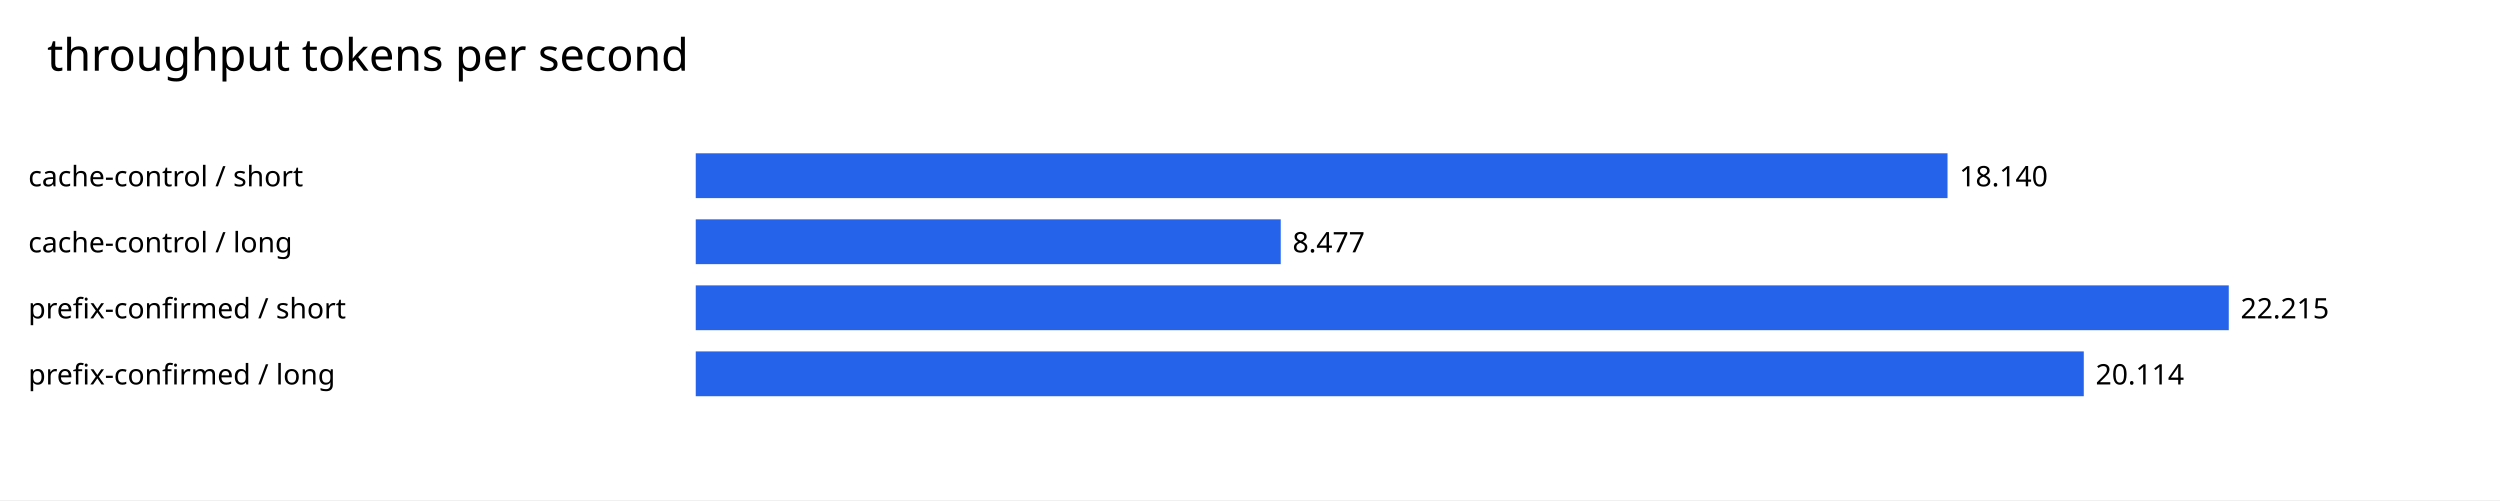
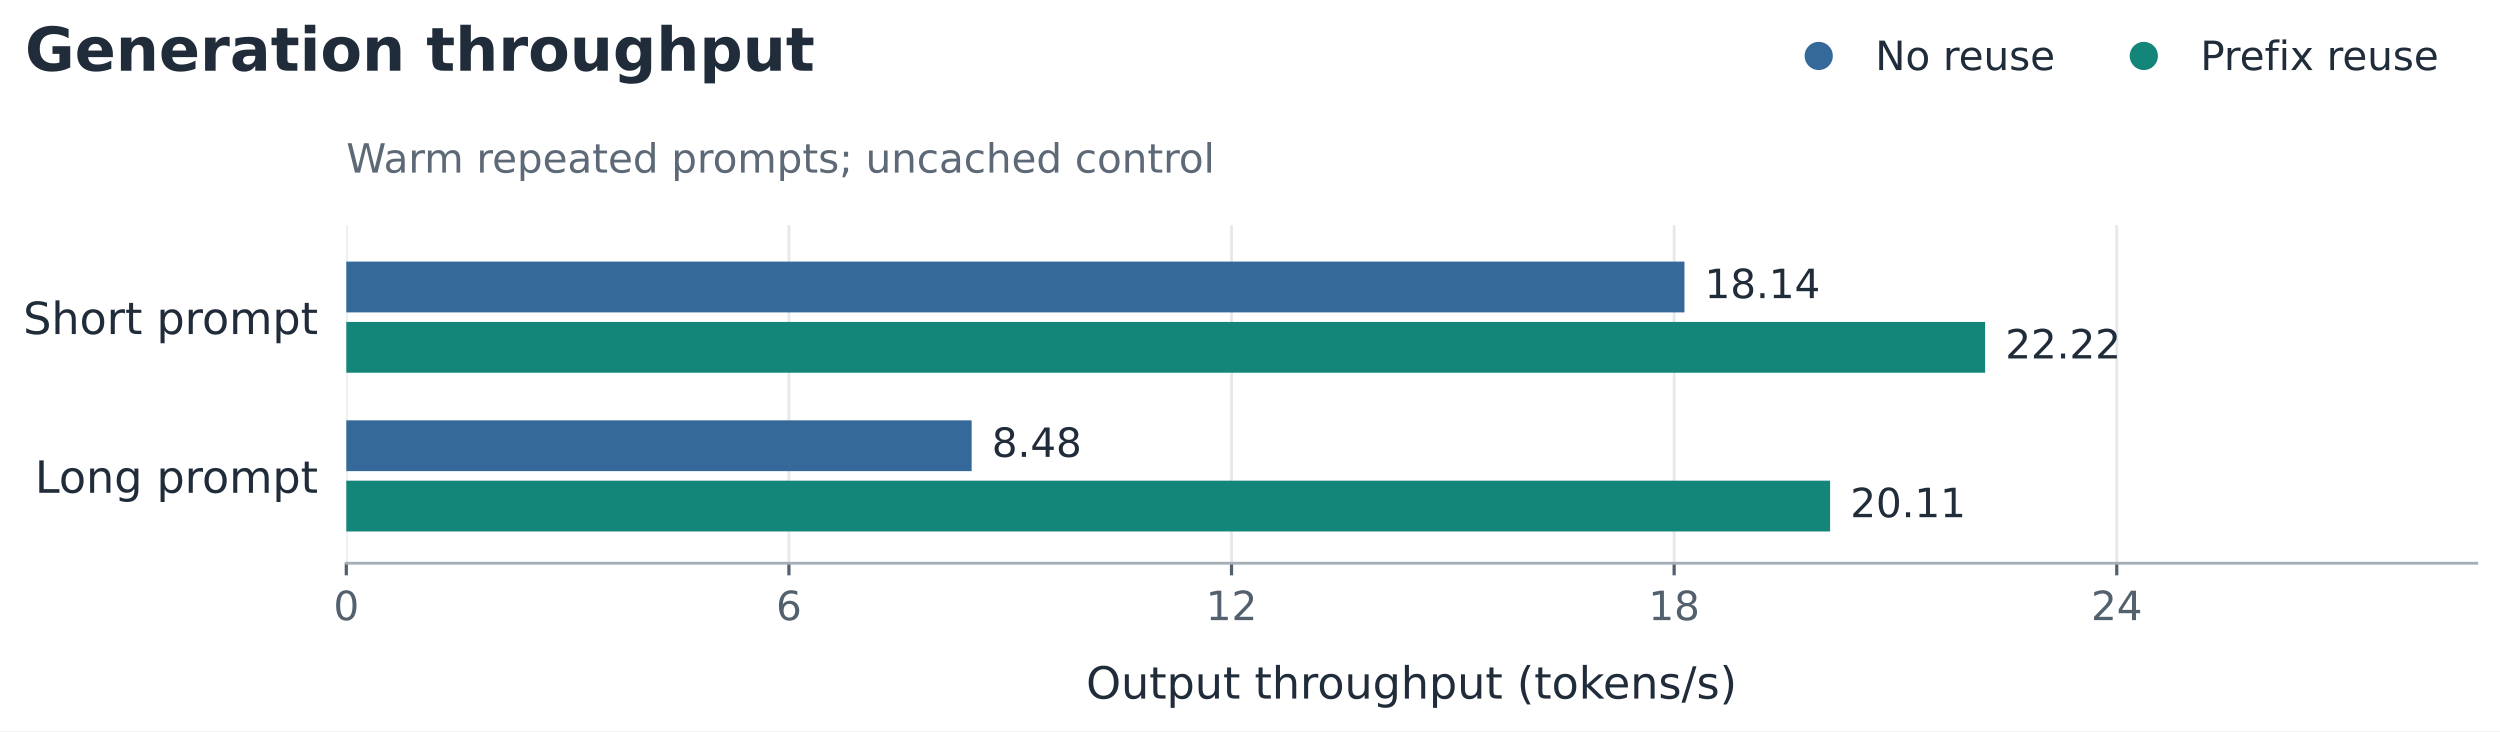
- <svg xmlns="http://www.w3.org/2000/svg" viewBox="0 0 1060 212" role="img">
-   <rect width="100%" height="100%" fill="white" />
-   <text x="20" y="30" font-family="sans-serif" font-size="19">throughput tokens per second</text>
-   <text x="12" y="79" font-family="sans-serif" font-size="12">cache-control / short</text>
-   <rect x="295" y="65" width="530.752" height="19" fill="#2563eb" />
-   <text x="830.752" y="79" font-family="sans-serif" font-size="12">18.140</text>
-   <text x="12" y="107" font-family="sans-serif" font-size="12">cache-control / long</text>
-   <rect x="295" y="93" width="248.032" height="19" fill="#2563eb" />
-   <text x="548.032" y="107" font-family="sans-serif" font-size="12">8.477</text>
-   <text x="12" y="135" font-family="sans-serif" font-size="12">prefix-confirmed / short</text>
-   <rect x="295" y="121" width="650.0" height="19" fill="#2563eb" />
-   <text x="950.0" y="135" font-family="sans-serif" font-size="12">22.215</text>
-   <text x="12" y="163" font-family="sans-serif" font-size="12">prefix-confirmed / long</text>
-   <rect x="295" y="149" width="588.523" height="19" fill="#2563eb" />
-   <text x="888.523" y="163" font-family="sans-serif" font-size="12">20.114</text>
+ <svg xmlns="http://www.w3.org/2000/svg" xmlns:xlink="http://www.w3.org/1999/xlink" width="619.2pt" height="181.084pt" viewBox="0 0 619.2 181.084" version="1.1" role="img" aria-labelledby="chart-title chart-description">
+   <defs>
+     <style type="text/css">*{stroke-linejoin: round; stroke-linecap: butt}</style>
+   </defs>
+   <g id="figure_1">
+     <g id="patch_1">
+       <path d="M 0 181.084  L 619.2 181.084  L 619.2 0  L 0 0  z " style="fill: #ffffff" />
+     </g>
+     <g id="axes_1">
+       <g id="patch_2">
+         <path d="M 85.774 139.5  L 613.44 139.5  L 613.44 55.757  L 85.774 55.757  z " style="fill: #ffffff" />
+       </g>
+       <g id="matplotlib.axis_1">
+         <g id="xtick_1">
+           <g id="line2d_1">
+             <path d="M 85.774 139.5  L 85.774 55.757  " clip-path="url(#pc30d86a173)" style="fill: none; stroke: #e4e9ee; stroke-width: 0.7; stroke-linecap: square" />
+           </g>
+           <g id="line2d_2">
+             <defs>
+               <path id="m0740955a48" d="M 0 0  L 0 3  " style="stroke: #53606d; stroke-width: 0.8" />
+             </defs>
+             <g>
+               <use xlink:href="#m0740955a48" x="85.774" y="139.5" style="fill: #53606d; stroke: #53606d; stroke-width: 0.8" />
+             </g>
+           </g>
+           <g id="text_1">
+             <text style="font-size: 10px; font-family: 'DejaVu Sans'; text-anchor: middle; fill: #53606d" x="85.774" y="153.598" transform="rotate(-0 85.77422 153.5984)">0</text>
+           </g>
+         </g>
+         <g id="xtick_2">
+           <g id="line2d_3">
+             <path d="M 195.4 139.5  L 195.4 55.757  " clip-path="url(#pc30d86a173)" style="fill: none; stroke: #e4e9ee; stroke-width: 0.7; stroke-linecap: square" />
+           </g>
+           <g id="line2d_4">
+             <g>
+               <use xlink:href="#m0740955a48" x="195.4" y="139.5" style="fill: #53606d; stroke: #53606d; stroke-width: 0.8" />
+             </g>
+           </g>
+           <g id="text_2">
+             <text style="font-size: 10px; font-family: 'DejaVu Sans'; text-anchor: middle; fill: #53606d" x="195.4" y="153.598" transform="rotate(-0 195.3998 153.5984)">6</text>
+           </g>
+         </g>
+         <g id="xtick_3">
+           <g id="line2d_5">
+             <path d="M 305.025 139.5  L 305.025 55.757  " clip-path="url(#pc30d86a173)" style="fill: none; stroke: #e4e9ee; stroke-width: 0.7; stroke-linecap: square" />
+           </g>
+           <g id="line2d_6">
+             <g>
+               <use xlink:href="#m0740955a48" x="305.025" y="139.5" style="fill: #53606d; stroke: #53606d; stroke-width: 0.8" />
+             </g>
+           </g>
+           <g id="text_3">
+             <text style="font-size: 10px; font-family: 'DejaVu Sans'; text-anchor: middle; fill: #53606d" x="305.025" y="153.598" transform="rotate(-0 305.0253 153.5984)">12</text>
+           </g>
+         </g>
+         <g id="xtick_4">
+           <g id="line2d_7">
+             <path d="M 414.651 139.5  L 414.651 55.757  " clip-path="url(#pc30d86a173)" style="fill: none; stroke: #e4e9ee; stroke-width: 0.7; stroke-linecap: square" />
+           </g>
+           <g id="line2d_8">
+             <g>
+               <use xlink:href="#m0740955a48" x="414.651" y="139.5" style="fill: #53606d; stroke: #53606d; stroke-width: 0.8" />
+             </g>
+           </g>
+           <g id="text_4">
+             <text style="font-size: 10px; font-family: 'DejaVu Sans'; text-anchor: middle; fill: #53606d" x="414.651" y="153.598" transform="rotate(-0 414.6508 153.5984)">18</text>
+           </g>
+         </g>
+         <g id="xtick_5">
+           <g id="line2d_9">
+             <path d="M 524.276 139.5  L 524.276 55.757  " clip-path="url(#pc30d86a173)" style="fill: none; stroke: #e4e9ee; stroke-width: 0.7; stroke-linecap: square" />
+           </g>
+           <g id="line2d_10">
+             <g>
+               <use xlink:href="#m0740955a48" x="524.276" y="139.5" style="fill: #53606d; stroke: #53606d; stroke-width: 0.8" />
+             </g>
+           </g>
+           <g id="text_5">
+             <text style="font-size: 10px; font-family: 'DejaVu Sans'; text-anchor: middle; fill: #53606d" x="524.276" y="153.598" transform="rotate(-0 524.2764 153.5984)">24</text>
+           </g>
+         </g>
+         <g id="text_6">
+           <text style="font-size: 11px; font-family: 'DejaVu Sans'; text-anchor: middle; fill: #202c39" x="349.607" y="173.036" transform="rotate(-0 349.6071 173.0363)">Output throughput (tokens/s)</text>
+         </g>
+       </g>
+       <g id="matplotlib.axis_2">
+         <g id="ytick_1">
+           <g id="line2d_11" />
+           <g id="text_7">
+             <text style="font-size: 11px; font-family: 'DejaVu Sans'; text-anchor: end; fill: #202c39" x="78.774" y="82.739" transform="rotate(-0 78.77422 82.73924)">Short prompt</text>
+           </g>
+         </g>
+         <g id="ytick_2">
+           <g id="line2d_12" />
+           <g id="text_8">
+             <text style="font-size: 11px; font-family: 'DejaVu Sans'; text-anchor: end; fill: #202c39" x="78.774" y="122.055" transform="rotate(-0 78.77422 122.0553)">Long prompt</text>
+           </g>
+         </g>
+       </g>
+       <g id="patch_3">
+         <path d="M 85.774 64.799  L 417.206 64.799  L 417.206 77.381  L 85.774 77.381  z " clip-path="url(#pc30d86a173)" style="fill: #34699a" />
+       </g>
+       <g id="patch_4">
+         <path d="M 85.774 79.74  L 491.671 79.74  L 491.671 92.321  L 85.774 92.321  z " clip-path="url(#pc30d86a173)" style="fill: #148579" />
+       </g>
+       <g id="patch_5">
+         <path d="M 85.774 104.116  L 240.66 104.116  L 240.66 116.697  L 85.774 116.697  z " clip-path="url(#pc30d86a173)" style="fill: #34699a" />
+       </g>
+       <g id="patch_6">
+         <path d="M 85.774 119.056  L 453.281 119.056  L 453.281 131.637  L 85.774 131.637  z " clip-path="url(#pc30d86a173)" style="fill: #148579" />
+       </g>
+       <g id="patch_7">
+         <path d="M 85.774 139.5  L 613.44 139.5  " style="fill: none; stroke: #a4aeb8; stroke-width: 0.7; stroke-linejoin: miter; stroke-linecap: square" />
+       </g>
+       <g id="text_9">
+         <text style="font-size: 10px; font-family: 'DejaVu Sans'; text-anchor: start; fill: #202c39" x="422.206" y="73.849" transform="rotate(-0 422.2057 73.84944)">18.14</text>
+       </g>
+       <g id="text_10">
+         <text style="font-size: 10px; font-family: 'DejaVu Sans'; text-anchor: start; fill: #202c39" x="496.671" y="88.79" transform="rotate(-0 496.671 88.78952)">22.22</text>
+       </g>
+       <g id="text_11">
+         <text style="font-size: 10px; font-family: 'DejaVu Sans'; text-anchor: start; fill: #202c39" x="245.66" y="113.165" transform="rotate(-0 245.6597 113.1655)">8.48</text>
+       </g>
+       <g id="text_12">
+         <text style="font-size: 10px; font-family: 'DejaVu Sans'; text-anchor: start; fill: #202c39" x="458.281" y="128.106" transform="rotate(-0 458.281 128.1055)">20.11</text>
+       </g>
+       <g id="text_13">
+         <text style="font-size: 10px; font-family: 'DejaVu Sans'; text-anchor: start; fill: #5d6976" x="85.774" y="42.757" transform="rotate(-0 85.77422 42.75681)">Warm repeated prompts; uncached control</text>
+       </g>
+     </g>
+     <g id="text_14">
+       <text style="font-weight: 700; font-size: 15px; font-family: 'DejaVu Sans'; text-anchor: start; fill: #202c39" x="6.192" y="17.522" transform="rotate(-0 6.192 17.52166)">Generation throughput</text>
+     </g>
+     <g id="legend_1">
+       <g id="line2d_13">
+         <defs>
+           <path id="m67c05d2fc0" d="M 0 3  C 0.796 3 1.559 2.684 2.121 2.121  C 2.684 1.559 3 0.796 3 0  C 3 -0.796 2.684 -1.559 2.121 -2.121  C 1.559 -2.684 0.796 -3 0 -3  C -0.796 -3 -1.559 -2.684 -2.121 -2.121  C -2.684 -1.559 -3 -0.796 -3 0  C -3 0.796 -2.684 1.559 -2.121 2.121  C -1.559 2.684 -0.796 3 0 3  z " style="stroke: #34699a" />
+         </defs>
+         <g>
+           <use xlink:href="#m67c05d2fc0" x="450.463" y="13.858" style="fill: #34699a; stroke: #34699a" />
+         </g>
+       </g>
+       <g id="text_15">
+         <text style="font-size: 10px; font-family: 'DejaVu Sans'; text-anchor: start; fill: #202c39" x="464.463" y="17.358" transform="rotate(-0 464.4627 17.35844)">No reuse</text>
+       </g>
+       <g id="line2d_14">
+         <defs>
+           <path id="mc3e6ef7806" d="M 0 3  C 0.796 3 1.559 2.684 2.121 2.121  C 2.684 1.559 3 0.796 3 0  C 3 -0.796 2.684 -1.559 2.121 -2.121  C 1.559 -2.684 0.796 -3 0 -3  C -0.796 -3 -1.559 -2.684 -2.121 -2.121  C -2.684 -1.559 -3 -0.796 -3 0  C -3 0.796 -2.684 1.559 -2.121 2.121  C -1.559 2.684 -0.796 3 0 3  z " style="stroke: #148579" />
+         </defs>
+         <g>
+           <use xlink:href="#mc3e6ef7806" x="530.98" y="13.858" style="fill: #148579; stroke: #148579" />
+         </g>
+       </g>
+       <g id="text_16">
+         <text style="font-size: 10px; font-family: 'DejaVu Sans'; text-anchor: start; fill: #202c39" x="544.98" y="17.358" transform="rotate(-0 544.9799 17.35844)">Prefix reuse</text>
+       </g>
+     </g>
+   </g>
+   <defs>
+     <clipPath id="pc30d86a173">
+       <rect x="85.774" y="55.757" width="527.666" height="83.743" />
+     </clipPath>
+   </defs>
</svg>
